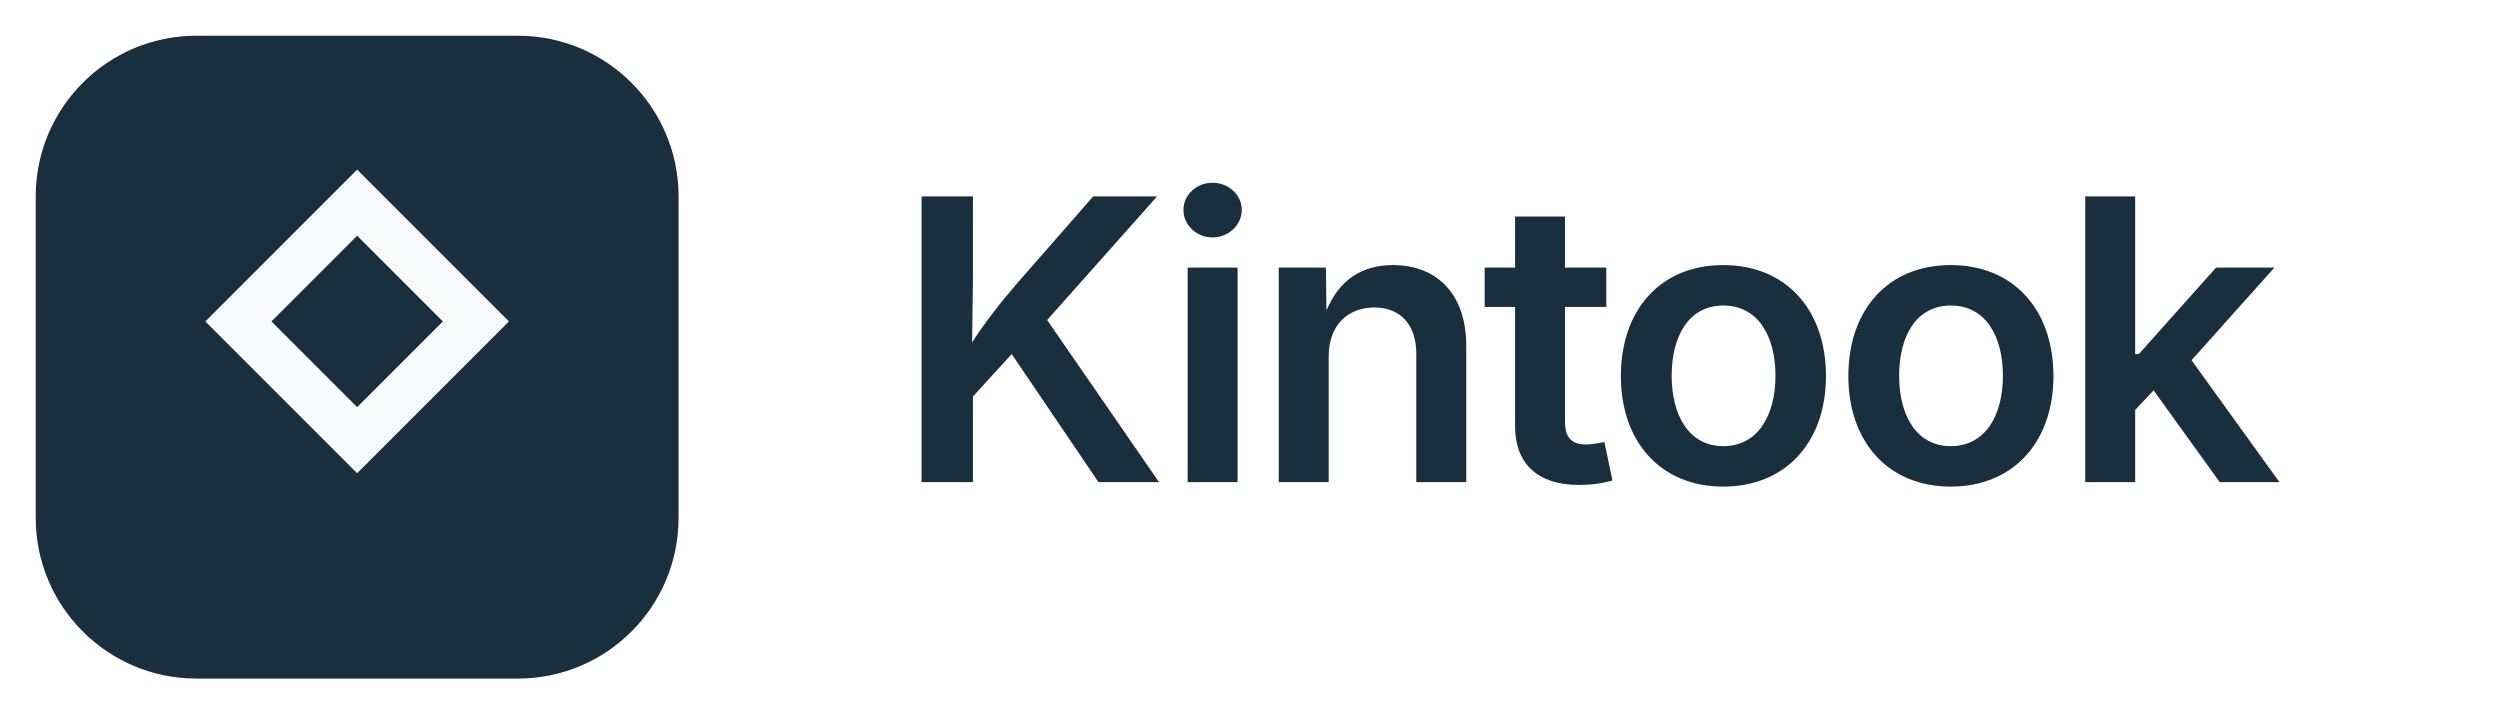
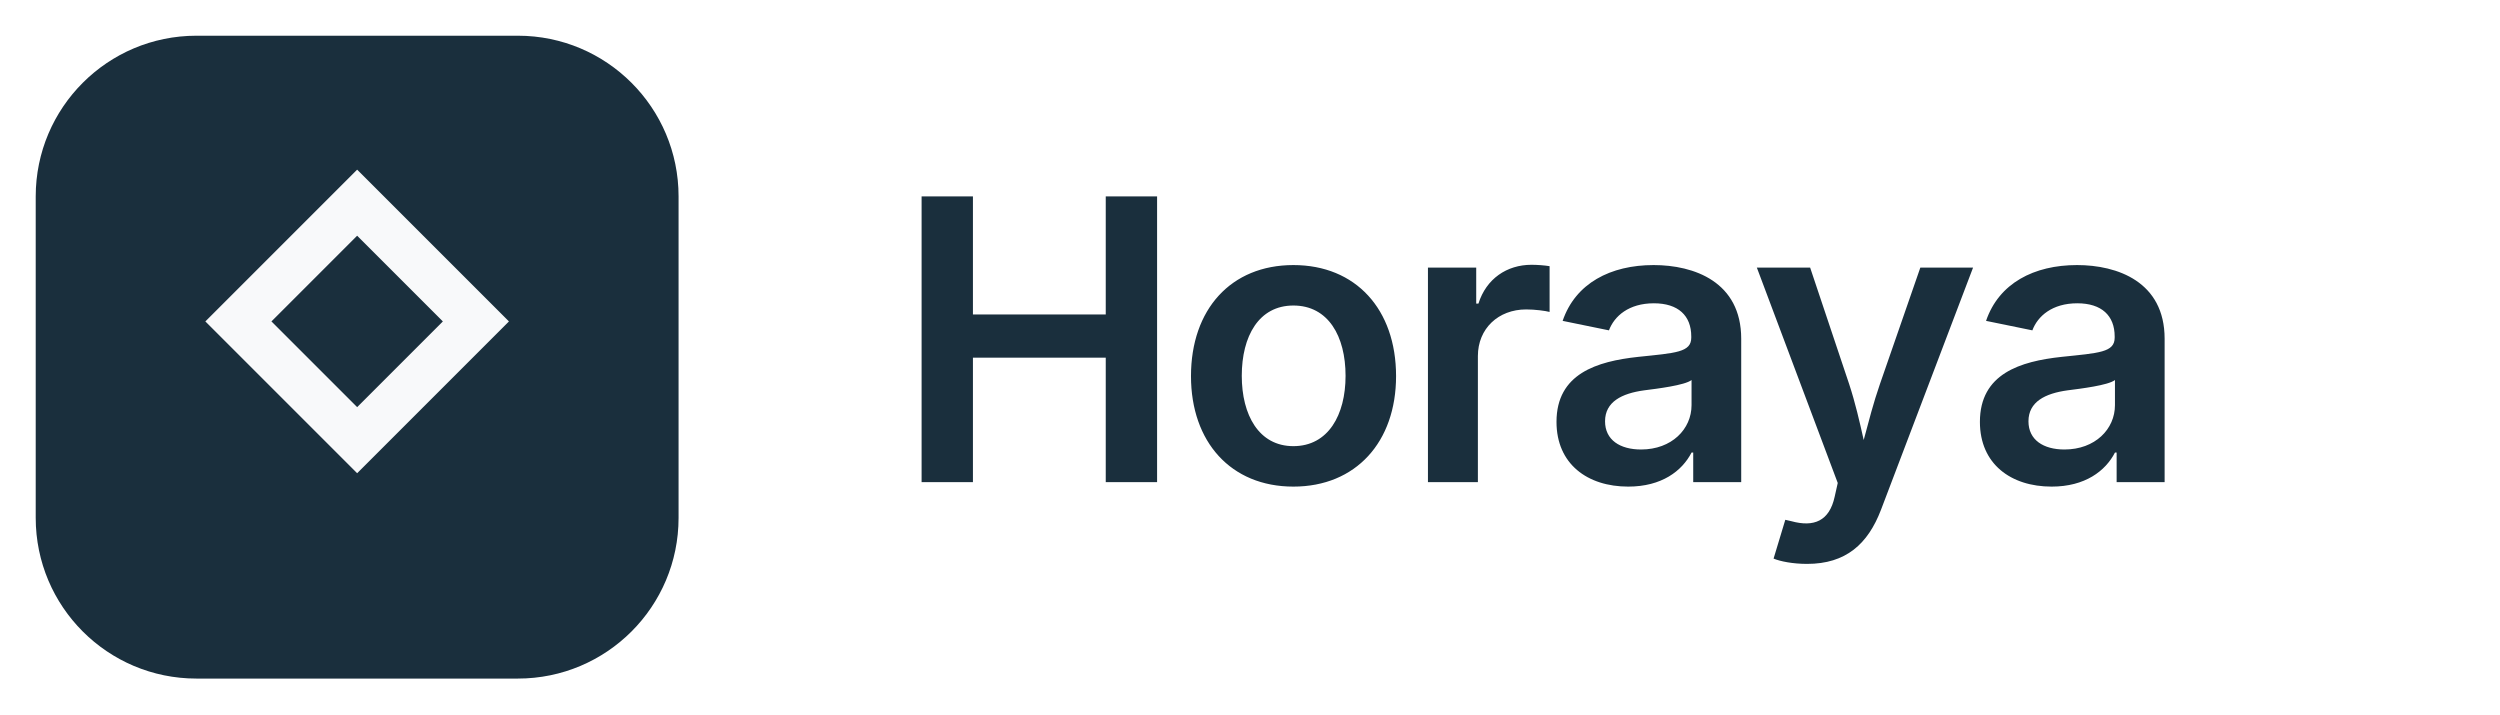
- <svg xmlns="http://www.w3.org/2000/svg" viewBox="-2 0 140 40" role="img" aria-label="Kintook">
+ <svg xmlns="http://www.w3.org/2000/svg" viewBox="-2 0 140 40" role="img" aria-label="Horaya">
  <rect x="0" y="2" width="36" height="36" rx="9" fill="#1a2f3d" />
  <path fill="#f8f9fa" d="M18 9.5L26.5 18L18 26.5L9.5 18L18 9.5ZM18 13.2L13.2 18L18 22.8L22.8 18L18 13.2Z" />
-   <text x="48" y="27" fill="#1a2f3d" font-family="Outfit, system-ui, -apple-system, 'Segoe UI', sans-serif" font-size="22" font-weight="600" letter-spacing="-0.03em">Kintook</text>
+   <text x="48" y="27" fill="#1a2f3d" font-family="Outfit, system-ui, -apple-system, 'Segoe UI', sans-serif" font-size="22" font-weight="600" letter-spacing="-0.03em">Horaya</text>
</svg>
